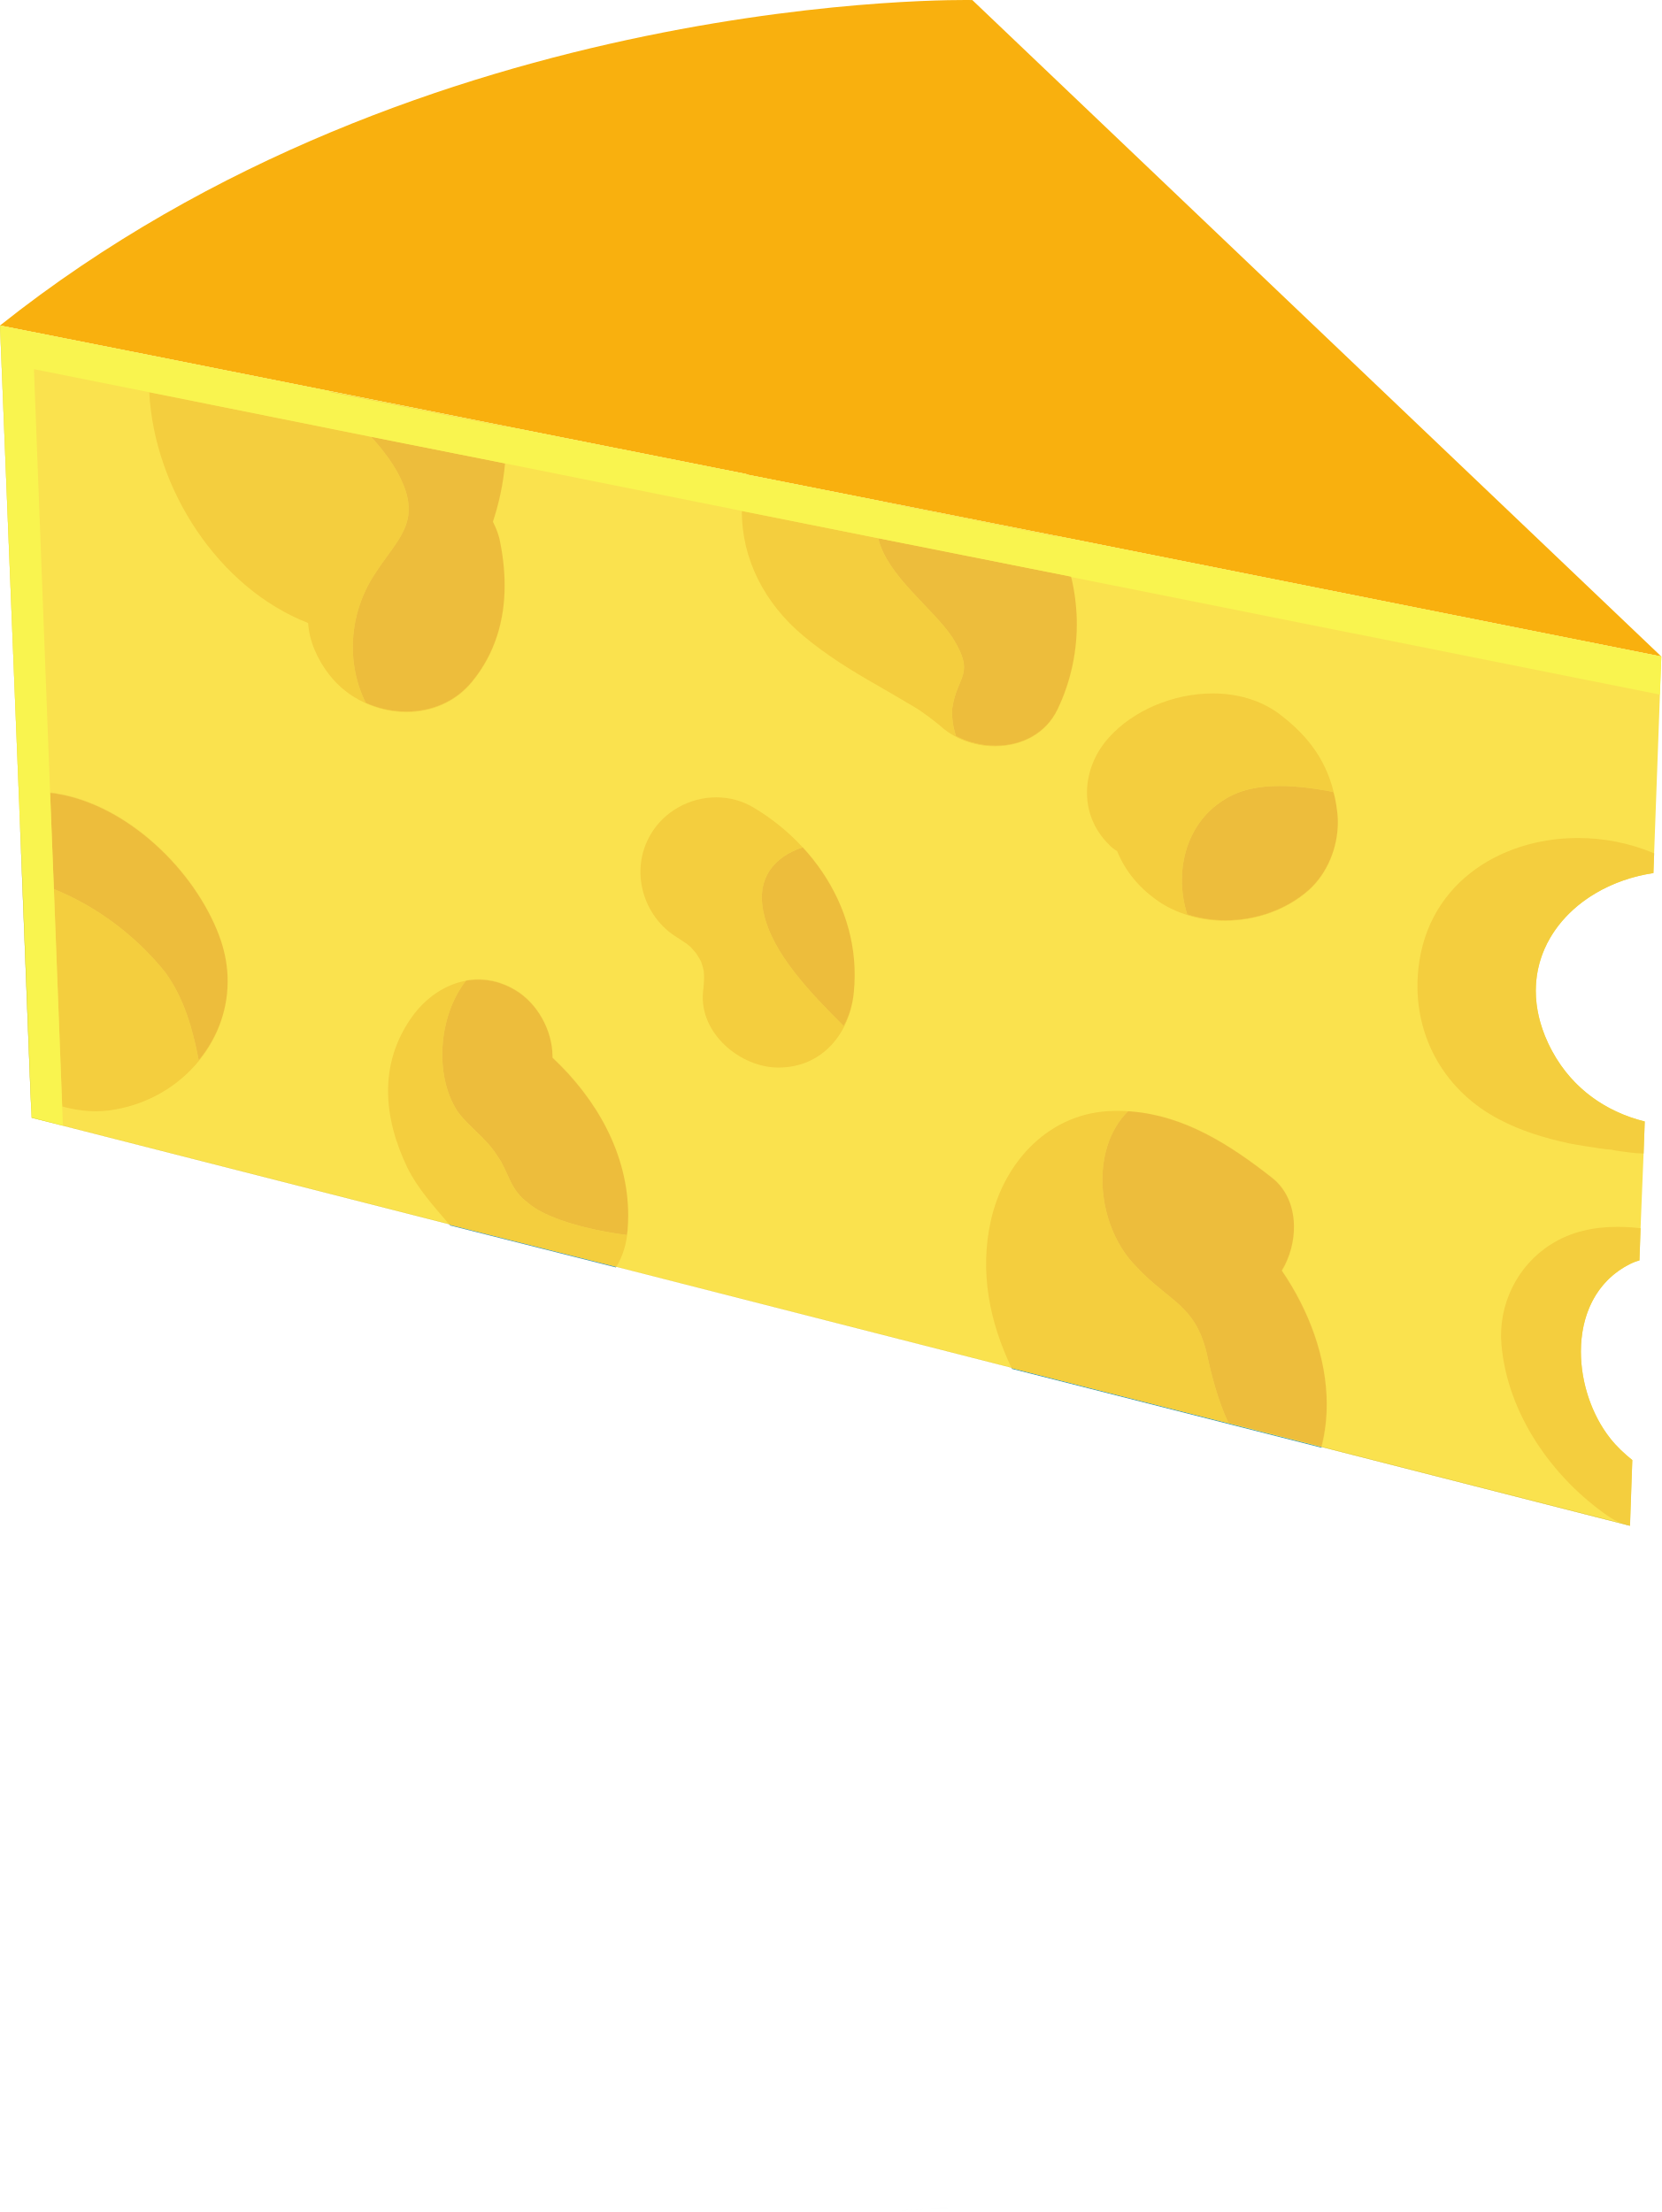
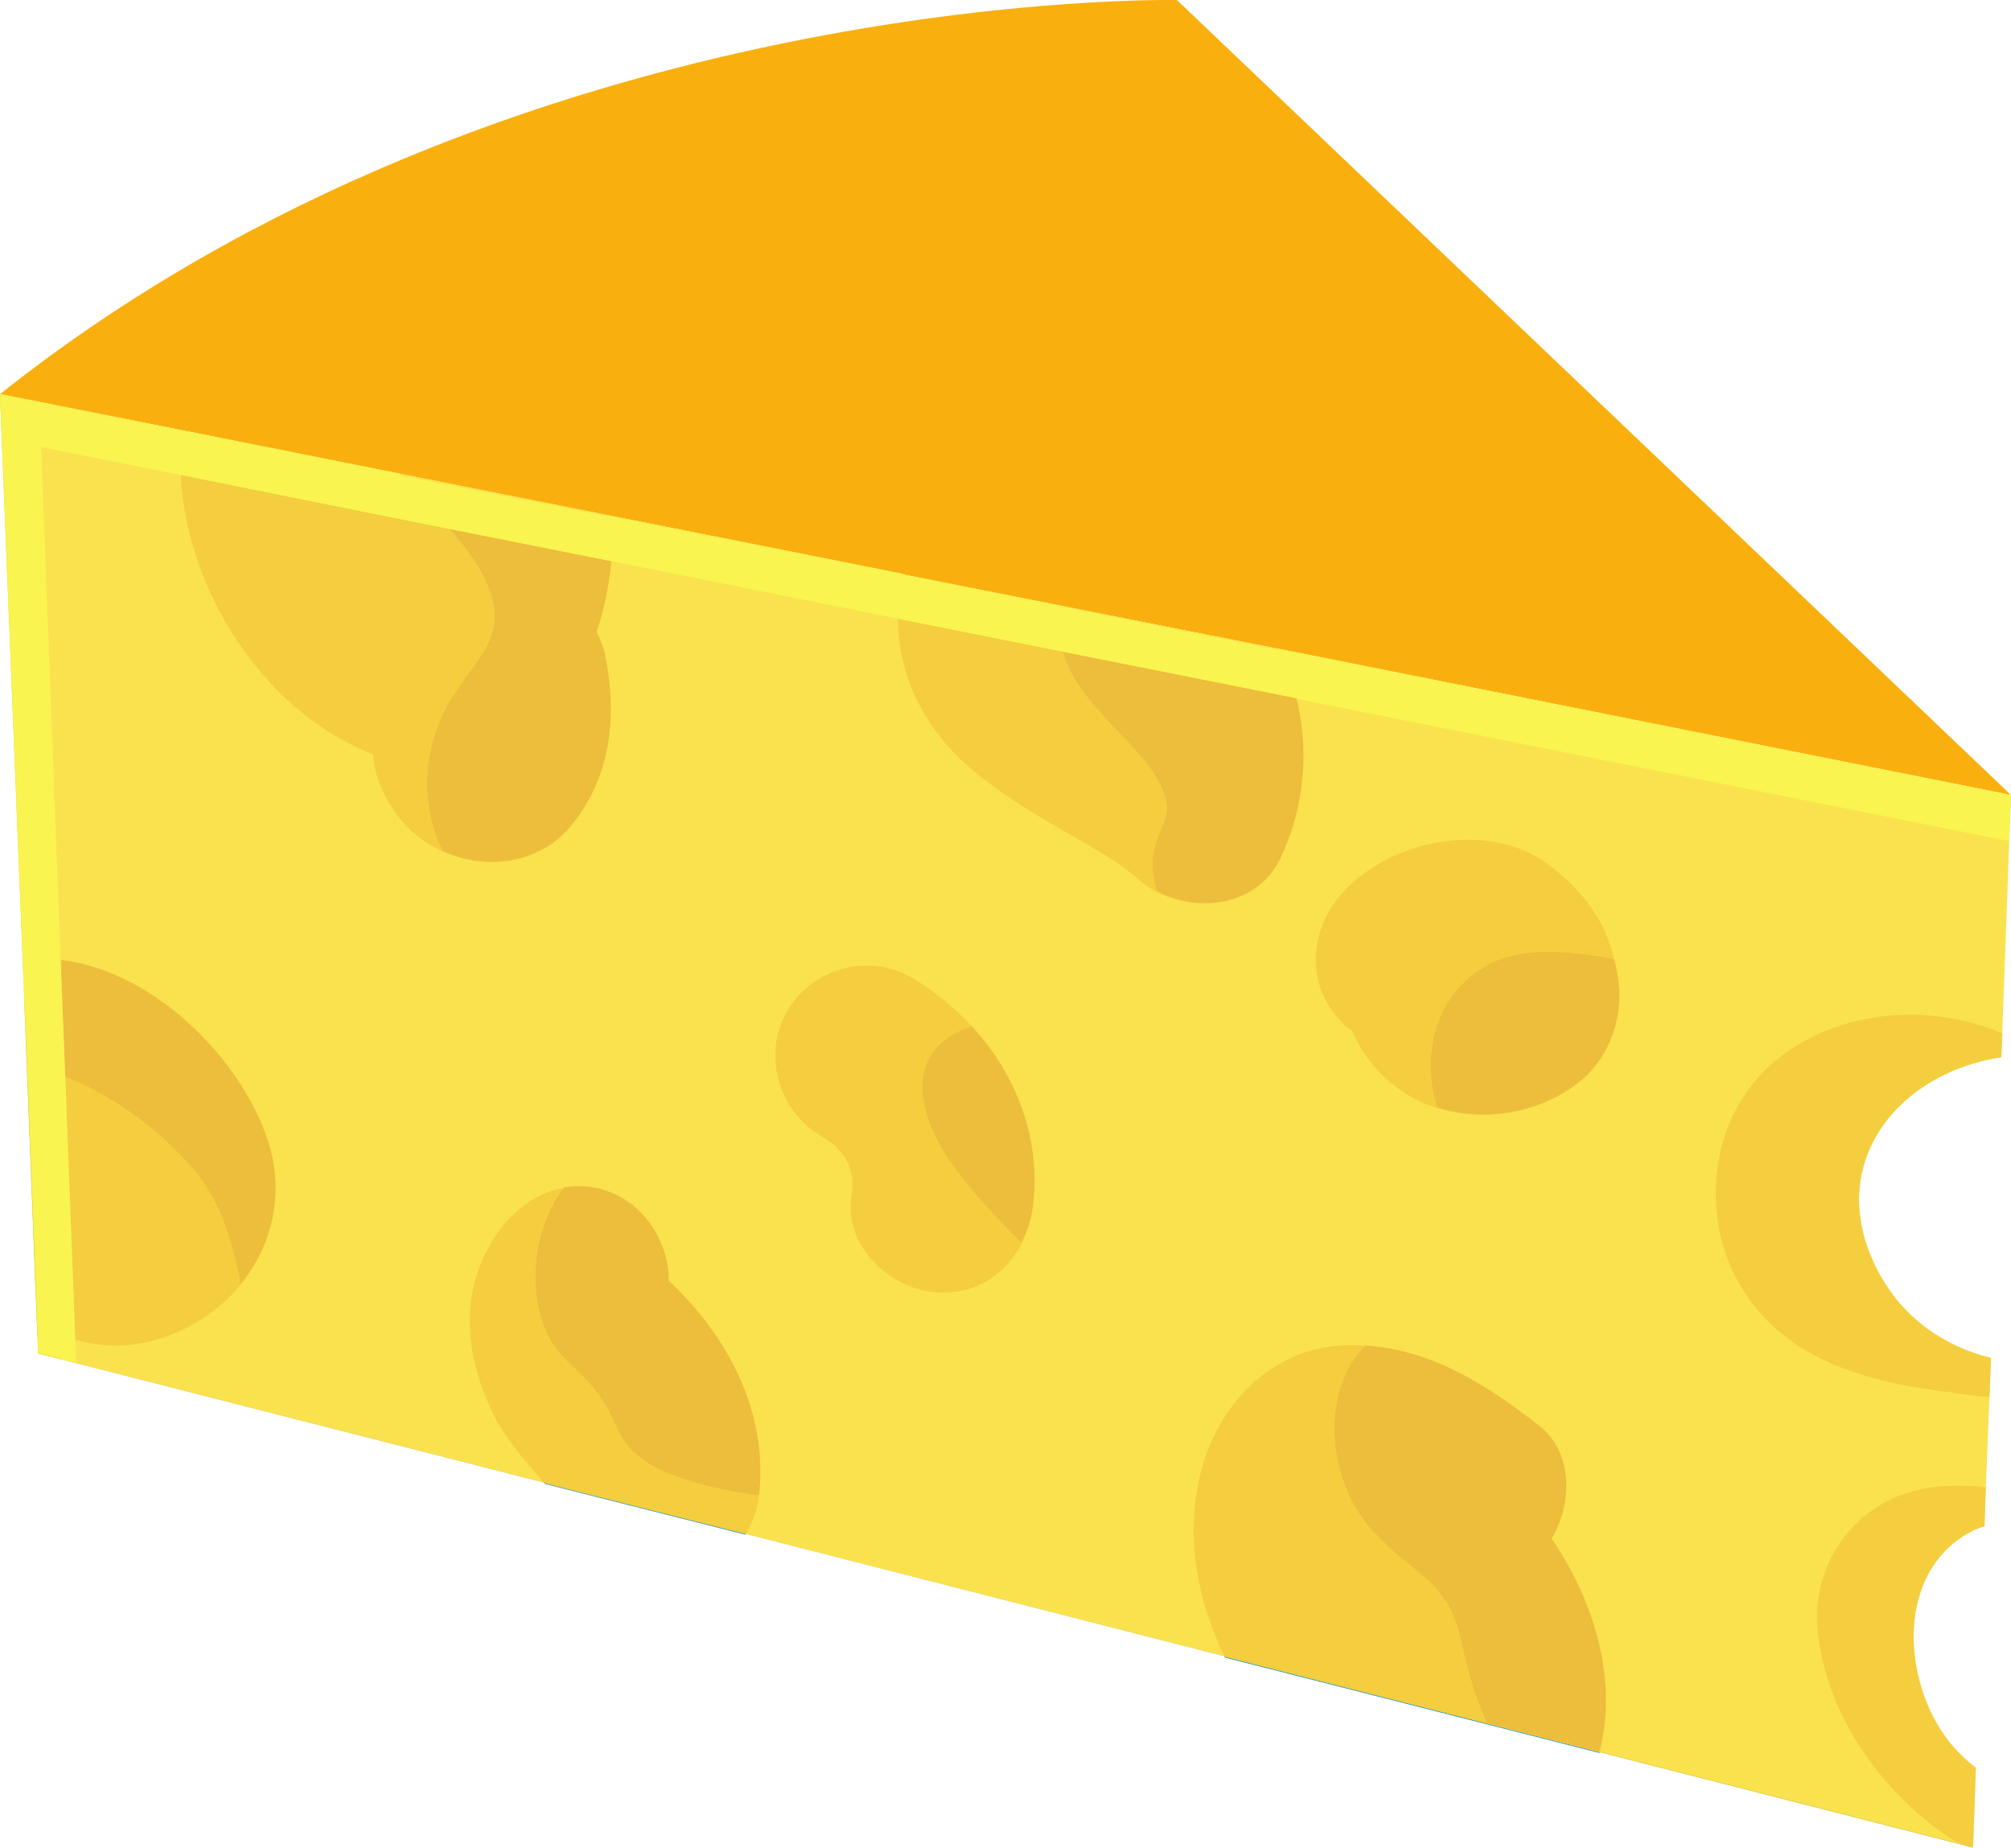
- <svg xmlns="http://www.w3.org/2000/svg" width="66.392" height="88.415" id="svg4297" version="1.1">
+ <svg xmlns="http://www.w3.org/2000/svg" width="66.392" height="60.985" id="svg4297" version="1.1">
  <defs id="defs4299" />
  <g id="layer1" transform="translate(54.86755,-656.9218)">
    <path id="path732" style="fill:#f9b00e;fill-opacity:1;fill-rule:nonzero;stroke:none" d="m 11.524,683.164 -24.16,-4.821 -0.016,0 -12.389,-2.457 0,-0.016 -9.631,-1.915 -14.182,-2.831 -6.013,-1.192 c 16.97,-13.505 38.856,-13.008 38.856,-13.008 l 27.535,26.24" />
    <path id="path734" style="fill:#fae24e;fill-opacity:1;fill-rule:nonzero;stroke:none" d="m 9.483,714.415 c -1.565,-1.971 -1.808,-5.656 0.781,-6.966 0.129,-0.066 0.256,-0.115 0.385,-0.147 l 0.045,-1.316 0.121,-2.988 0.045,-1.25 c -1.622,-0.401 -3.055,-1.416 -3.856,-3.121 -1.574,-3.355 0.799,-6.287 4.187,-6.805 l 0.016,0 0.029,-0.817 0.287,-7.84 -24.16,-4.821 -0.016,0 -12.389,-2.457 0,-0.016 -9.631,-1.915 -14.182,-2.831 -6.013,-1.192 0.752,18.735 0.468,11.953 0.045,0.979 16.716,4.265 0.014,0.016 6.617,1.671 15.822,4.043 0,0.014 12.375,3.15 12.329,3.15 0,-0.031 0.092,-2.595 c -0.318,-0.256 -0.617,-0.535 -0.881,-0.865" />
    <path id="path736" style="fill:#3795a7;fill-opacity:1;fill-rule:nonzero;stroke:none" d="m -30.251,707.576 -6.612,-1.675 -0.024,-0.012 -0.02,-0.03 0.021,0.005 0.014,0.016 6.617,1.671 0.015,0.005 -0.002,0.005 c -0.002,0.005 -0.006,0.01 -0.009,0.015" />
    <path id="path738" style="fill:#f4ce3e;fill-opacity:1;fill-rule:nonzero;stroke:none" d="m -30.24,707.556 -0.015,-0.005 -6.617,-1.671 -0.014,-0.016 -0.021,-0.005 -0.005,-0.008 -0.014,-0.004 c -0.593,-0.694 -1.251,-1.417 -1.665,-2.259 -0.95,-1.975 -1.159,-4.127 0.18,-6.011 0.544,-0.766 1.317,-1.301 2.163,-1.455 -1.124,1.448 -1.255,3.819 -0.338,5.219 0.468,0.649 1.129,1.04 1.599,1.792 0.466,0.651 0.466,1.312 1.221,1.87 0.66,0.588 2.274,1.07 3.949,1.284 l 0.028,-0.184 c 0.018,-0.2 0.025,-0.399 0.026,-0.596 0,0.203 -0.009,0.409 -0.026,0.615 -0.044,0.545 -0.203,1.033 -0.446,1.431 l -0.001,-10e-4 -0.002,0.005 m -2.549,-8.373 0,0 c 0,-0.01 0,-0.021 0,-0.032 0,0.011 0,0.022 0,0.032" />
    <path id="path740" style="fill:#f4ce3e;fill-opacity:1;fill-rule:nonzero;stroke:none" d="m -15.102,686.75 c -0.82,0 -1.653,-0.3 -2.239,-0.858 l -0.406,-0.316 c -0.196,-0.136 -0.39,-0.287 -0.601,-0.407 -0.453,-0.272 -0.92,-0.541 -1.389,-0.814 -1.067,-0.604 -2.092,-1.235 -3.029,-2.02 -1.548,-1.292 -2.464,-3.079 -2.455,-4.989 l 5.44,1.088 0.009,10e-4 c 0.354,1.502 2.154,2.763 2.96,3.959 0.95,1.509 0.195,1.509 0,2.833 -0.029,0.378 0.031,0.756 0.15,1.116 0.481,0.253 1.031,0.386 1.575,0.386 1.011,0 2,-0.459 2.48,-1.458 0.547,-1.141 0.799,-2.381 0.769,-3.61 0.034,1.235 -0.217,2.48 -0.769,3.627 -0.484,1.001 -1.48,1.461 -2.495,1.461" />
    <path id="path742" style="fill:#3795a7;fill-opacity:1;fill-rule:nonzero;stroke:none" d="m 10.815,703.029 -10e-4,0 10e-4,-0.031 0.045,-1.25 c -1.521,-0.376 -2.876,-1.291 -3.699,-2.81 0.823,1.519 2.178,2.434 3.7,2.81 l -0.046,1.281 m -4.309,-6.505 c 0,-2.41 2.031,-4.296 4.685,-4.703 l 0.016,0 0.028,-0.791 c 0,0 0,10e-4 0.001,10e-4 l -0.029,0.79 -0.016,0 c -2.654,0.406 -4.685,2.292 -4.685,4.703" />
    <path id="path744" style="fill:#f4ce3e;fill-opacity:1;fill-rule:nonzero;stroke:none" d="m 10.814,703.029 -0.302,-0.014 c -0.315,-0.03 -0.964,-0.12 -0.964,-0.138 -0.179,-0.015 -0.33,-0.027 -0.511,-0.057 -0.406,-0.062 -0.814,-0.122 -1.205,-0.198 -0.965,-0.21 -1.915,-0.495 -2.774,-0.95 -2.155,-1.114 -3.406,-3.27 -3.271,-5.696 0.205,-3.65 3.24,-5.559 6.406,-5.559 1.031,0 2.076,0.203 3.042,0.613 l -0.028,0.791 -0.016,0 c -2.654,0.406 -4.685,2.292 -4.685,4.703 0,0.667 0.156,1.375 0.497,2.103 0.05,0.106 0.102,0.21 0.158,0.311 0.823,1.519 2.178,2.434 3.699,2.81 l -0.045,1.25 -10e-4,0.031" />
    <path id="path746" style="fill:#f4ce3e;fill-opacity:1;fill-rule:nonzero;stroke:none" d="m -23.76,699.593 c -1.522,0 -3.166,-1.37 -3.014,-3.015 0.031,-0.269 0.06,-0.558 0.031,-0.826 l 0,-0.018 c -0.031,-0.134 -0.064,-0.256 -0.107,-0.374 l -0.076,-0.138 -0.12,-0.195 -0.225,-0.256 -0.166,-0.136 c -0.121,-0.076 -0.226,-0.15 -0.346,-0.227 -1.401,-0.844 -1.93,-2.697 -1.086,-4.128 0.546,-0.94 1.579,-1.488 2.626,-1.488 0.516,0 1.036,0.133 1.504,0.417 0.726,0.435 1.385,0.969 1.95,1.582 -1.08,0.35 -1.889,1.191 -1.556,2.634 0.345,1.597 1.835,3.15 3.194,4.506 0.226,-0.406 0.362,-0.872 0.407,-1.371 0.04,-0.425 0.043,-0.844 0.009,-1.256 0.035,0.417 0.033,0.843 -0.009,1.274 -0.151,1.629 -1.251,3.015 -3.015,3.015" />
    <path id="path748" style="fill:#f4ce3e;fill-opacity:1;fill-rule:nonzero;stroke:none" d="m -38.623,685.382 c -1.166,0 -2.35,-0.535 -3.086,-1.491 -0.482,-0.62 -0.799,-1.344 -0.845,-2.067 -3.59,-1.4 -6.15,-5.365 -6.349,-9.225 l 0.004,0 8.846,1.778 0.018,0.004 c 0.511,0.57 0.983,1.176 1.28,1.894 0.661,1.597 -0.286,2.261 -1.13,3.586 -1.056,1.596 -1.145,3.603 -0.364,5.154 0.511,0.229 1.069,0.349 1.624,0.349 0.983,0 1.952,-0.379 2.627,-1.205 0.922,-1.13 1.295,-2.457 1.298,-3.833 0.001,1.382 -0.371,2.717 -1.298,3.849 -0.675,0.828 -1.644,1.208 -2.625,1.208 m 3.458,-7.607 c -0.001,-0.003 -0.002,-0.004 -0.002,-0.006 0.249,-0.749 0.412,-1.538 0.482,-2.322 l 10e-4,0 c -0.068,0.789 -0.233,1.579 -0.481,2.329 m -6.471,-5.171 -0.014,-0.003 -0.004,-0.009 0.01,0.003 c 0.002,0.003 0.005,0.006 0.007,0.01" />
    <path id="path750" style="fill:#3795a7;fill-opacity:1;fill-rule:nonzero;stroke:none" d="m -2.057,714.786 -9.209,-2.344 -3.159,-0.804 0,-0.03 12.368,3.149 0.007,0.002 c -0.002,0.009 -0.005,0.018 -0.007,0.026" />
    <path id="path752" style="fill:#f4ce3e;fill-opacity:1;fill-rule:nonzero;stroke:none" d="m -2.05,714.759 -0.007,-0.002 -12.368,-3.149 0,-0.008 -0.011,-0.013 -0.015,-0.004 c -0.874,-1.831 -1.272,-3.819 -0.824,-5.855 0.526,-2.382 2.366,-4.371 4.929,-4.402 0.043,-0.002 0.085,-0.002 0.128,-0.002 0.194,0 0.386,0.009 0.576,0.025 -0.049,-0.004 -0.098,-0.008 -0.146,-0.01 -1.569,1.555 -1.236,4.643 0.33,6.21 1.314,1.417 2.353,1.508 2.82,3.482 0.18,0.844 0.436,1.853 0.859,2.761 l 3.723,0.946 c 0.145,-0.562 0.212,-1.142 0.211,-1.724 0.005,0.589 -0.06,1.174 -0.204,1.745 m -1.584,-7.049 c -0.002,-0.003 -0.005,-0.007 -0.007,-0.01 0.32,-0.527 0.496,-1.176 0.484,-1.806 0.016,0.632 -0.158,1.285 -0.476,1.816" />
    <path id="path754" style="fill:#f4ce3e;fill-opacity:1;fill-rule:nonzero;stroke:none" d="m -51.036,701.339 c -0.446,0 -0.899,-0.068 -1.346,-0.192 l 0,-10e-4 -0.331,-8.667 0,-0.02 c 1.719,0.696 3.269,1.861 4.445,3.319 0.755,1.04 1.103,2.261 1.343,3.525 0.774,-0.931 1.205,-2.115 1.153,-3.375 0.12,2.688 -1.972,5.03 -4.769,5.382 -0.164,0.02 -0.329,0.029 -0.494,0.029" />
    <path id="path756" style="fill:#3795a7;fill-opacity:1;fill-rule:nonzero;stroke:none" d="m -54.065,689.935 -0.015,-0.347 -0.025,-0.634 0,-0.022 0.039,0.971 10e-4,0.032" />
    <path id="path758" style="fill:#f4ce3e;fill-opacity:1;fill-rule:nonzero;stroke:none" d="m -54.063,689.949 -10e-4,-0.014 -0.001,-0.032 0.002,0.046" />
    <path id="path760" style="fill:#3795a7;fill-opacity:1;fill-rule:nonzero;stroke:none" d="m 10.272,717.907 c -0.007,-0.003 -0.015,-0.004 -0.022,-0.005 l 0.002,-10e-4 0.02,0.006 0,-0.031 0.092,-2.595 0,0 -0.092,2.626 M 8.309,710.951 c 0,-1.429 0.575,-2.803 1.955,-3.502 0.129,-0.066 0.256,-0.115 0.385,-0.147 l 0.044,-1.288 10e-4,0 -0.045,1.288 c -0.128,0.033 -0.255,0.082 -0.385,0.147 -1.38,0.699 -1.955,2.073 -1.955,3.502" />
    <path id="path762" style="fill:#f4ce3e;fill-opacity:1;fill-rule:nonzero;stroke:none" d="m 10.272,717.907 -0.021,-0.006 10e-4,0 -0.201,-0.064 -0.119,-0.03 c -0.186,-0.073 -0.371,-0.171 -0.549,-0.294 -2.23,-1.55 -4.009,-4.082 -4.25,-6.855 -0.135,-1.584 0.632,-3.151 1.976,-3.996 0.815,-0.52 1.732,-0.702 2.664,-0.702 0.306,0 0.614,0.02 0.92,0.054 l -0.044,1.288 c -0.129,0.033 -0.256,0.082 -0.385,0.147 -1.38,0.699 -1.955,2.073 -1.955,3.502 10e-4,1.251 0.444,2.545 1.174,3.465 0.264,0.33 0.564,0.61 0.881,0.865 l -0.092,2.595 0,0.031" />
    <path id="path764" style="fill:#f4ce3e;fill-opacity:1;fill-rule:nonzero;stroke:none" d="m -5.908,693.725 c -0.885,0 -1.769,-0.223 -2.524,-0.685 -0.874,-0.56 -1.462,-1.284 -1.793,-2.099 -0.121,-0.072 -0.242,-0.165 -0.333,-0.269 -1.221,-1.205 -1.1,-3.046 0,-4.265 0.97,-1.091 2.586,-1.768 4.153,-1.768 0.964,0 1.91,0.256 2.675,0.83 1.201,0.914 1.917,1.929 2.208,3.33 -0.019,-0.078 -0.041,-0.151 -0.066,-0.224 -0.67,-0.129 -1.413,-0.239 -2.135,-0.239 -0.821,0 -1.617,0.143 -2.252,0.569 -1.538,0.965 -1.974,2.922 -1.445,4.567 0.49,0.156 1.006,0.234 1.524,0.234 1.212,0 2.43,-0.421 3.329,-1.214 0.746,-0.669 1.163,-1.703 1.165,-2.704 0.002,1.007 -0.414,2.048 -1.164,2.72 -0.901,0.795 -2.124,1.215 -3.341,1.215" />
    <path id="path766" style="fill:#f3d24a;fill-opacity:1;fill-rule:nonzero;stroke:none" d="m -11.838,681.662 c -0.015,-0.564 -0.09,-1.125 -0.223,-1.675 l 0.005,0.002 c 0.13,0.549 0.204,1.11 0.217,1.674" />
    <path id="path768" style="fill:#edbd3c;fill-opacity:1;fill-rule:nonzero;stroke:none" d="m -15.087,686.729 c -0.544,0 -1.094,-0.133 -1.575,-0.386 -0.119,-0.36 -0.179,-0.739 -0.15,-1.116 0.195,-1.324 0.95,-1.324 0,-2.833 -0.806,-1.196 -2.606,-2.458 -2.96,-3.959 l 7.707,1.535 0,0.016 0.004,0 c 0.133,0.55 0.207,1.111 0.223,1.675 0.03,1.228 -0.221,2.469 -0.769,3.61 -0.48,0.999 -1.469,1.458 -2.48,1.458" />
    <path id="path770" style="fill:#f3d24a;fill-opacity:1;fill-rule:nonzero;stroke:none" d="m -12.636,678.373 -0.016,0 -6.964,-1.39 0,-0.012 6.964,1.387 0.016,0 0,0.015" />
    <path id="path772" style="fill:#f3d24a;fill-opacity:1;fill-rule:nonzero;stroke:none" d="m -34.701,680.326 c 0,-0.621 -0.076,-1.252 -0.211,-1.88 -0.061,-0.24 -0.152,-0.45 -0.256,-0.663 0,-0.002 10e-4,-0.006 0.002,-0.009 0.102,0.206 0.191,0.416 0.254,0.656 0.136,0.631 0.212,1.268 0.211,1.895" />
    <path id="path774" style="fill:#edbd3c;fill-opacity:1;fill-rule:nonzero;stroke:none" d="m -38.626,685.364 c -0.555,0 -1.113,-0.12 -1.624,-0.349 -0.781,-1.551 -0.693,-3.558 0.364,-5.154 0.844,-1.325 1.791,-1.989 1.13,-3.586 -0.297,-0.718 -0.769,-1.324 -1.28,-1.894 l 5.35,1.064 c -0.07,0.785 -0.234,1.574 -0.482,2.322 0,0.003 10e-4,0.004 0.002,0.006 -10e-4,0.002 -0.002,0.006 -0.002,0.009 0.104,0.212 0.195,0.422 0.256,0.663 0.135,0.627 0.211,1.259 0.211,1.88 -0.002,1.377 -0.375,2.704 -1.298,3.833 -0.675,0.827 -1.645,1.205 -2.627,1.205" />
    <path id="path776" style="fill:#f3d24a;fill-opacity:1;fill-rule:nonzero;stroke:none" d="m -34.672,673.987 0,0 -6.973,-1.393 c -0.005,-0.008 -0.011,-0.015 -0.016,-0.021 l 6.989,1.399 0,0.016" />
    <path id="path778" style="fill:#edbd3c;fill-opacity:1;fill-rule:nonzero;stroke:none" d="m -34.672,673.987 -6.965,-1.384 c -0.002,-0.003 -0.005,-0.006 -0.007,-0.01 l 6.973,1.393 0,0" />
    <path id="path780" style="fill:#f3d24a;fill-opacity:1;fill-rule:nonzero;stroke:none" d="m -1.846,713.014 c -0.015,-1.829 -0.701,-3.695 -1.792,-5.296 10e-4,-0.003 0.004,-0.005 0.005,-0.008 1.095,1.6 1.782,3.474 1.788,5.304 m -1.311,-7.12 c -0.019,-0.732 -0.291,-1.44 -0.889,-1.901 -1.659,-1.306 -3.465,-2.464 -5.596,-2.643 2.135,0.165 3.931,1.329 5.596,2.628 0.603,0.464 0.875,1.178 0.889,1.917" />
    <path id="path782" style="fill:#edbd3c;fill-opacity:1;fill-rule:nonzero;stroke:none" d="m -2.057,714.738 -3.723,-0.946 c -0.422,-0.909 -0.679,-1.917 -0.859,-2.761 -0.468,-1.974 -1.506,-2.065 -2.82,-3.482 -1.566,-1.567 -1.899,-4.655 -0.33,-6.21 0.049,0.002 0.098,0.006 0.146,0.01 2.131,0.18 3.938,1.337 5.596,2.643 0.598,0.461 0.87,1.169 0.889,1.901 0.013,0.63 -0.164,1.279 -0.484,1.806 0.002,0.003 0.005,0.006 0.007,0.01 -10e-4,0.003 -0.004,0.005 -0.005,0.008 1.091,1.601 1.778,3.467 1.792,5.296 0.001,0.583 -0.066,1.162 -0.211,1.724" />
    <path id="path784" style="fill:#f3d24a;fill-opacity:1;fill-rule:nonzero;stroke:none" d="m -45.773,695.928 c -0.024,-0.527 -0.133,-1.067 -0.338,-1.61 -0.981,-2.607 -3.649,-5.202 -6.482,-5.668 -0.091,-0.015 -0.181,-0.028 -0.271,-0.037 l 0,-0.019 c 0.09,0.01 0.18,0.021 0.271,0.038 2.834,0.469 5.501,3.06 6.482,5.668 0.206,0.546 0.315,1.094 0.338,1.627" />
    <path id="path786" style="fill:#edbd3c;fill-opacity:1;fill-rule:nonzero;stroke:none" d="m -46.926,699.303 c -0.24,-1.264 -0.588,-2.485 -1.343,-3.525 -1.176,-1.458 -2.726,-2.623 -4.445,-3.319 l -0.151,-3.837 0,-0.008 c 0.09,0.009 0.18,0.021 0.271,0.037 2.834,0.466 5.501,3.061 6.482,5.668 0.205,0.542 0.314,1.083 0.338,1.61 0.052,1.26 -0.379,2.444 -1.153,3.375" />
    <path id="path788" style="fill:#f3d24a;fill-opacity:1;fill-rule:nonzero;stroke:none" d="m -1.403,689.789 c 0,-0.124 -0.007,-0.247 -0.02,-0.369 -0.025,-0.216 -0.058,-0.422 -0.099,-0.621 0.048,0.192 0.076,0.398 0.099,0.603 0.014,0.127 0.02,0.257 0.02,0.388" />
    <path id="path790" style="fill:#edbd3c;fill-opacity:1;fill-rule:nonzero;stroke:none" d="m -5.897,693.707 c -0.517,0 -1.034,-0.078 -1.524,-0.234 -0.529,-1.645 -0.092,-3.603 1.445,-4.567 0.635,-0.425 1.431,-0.569 2.252,-0.569 0.723,0 1.465,0.11 2.135,0.239 0.025,0.072 0.048,0.146 0.066,0.224 0.041,0.199 0.074,0.405 0.099,0.621 0.013,0.122 0.02,0.245 0.02,0.369 -0.002,1.001 -0.419,2.035 -1.165,2.704 -0.899,0.792 -2.116,1.214 -3.329,1.214" />
    <path id="path792" style="fill:#f3d24a;fill-opacity:1;fill-rule:nonzero;stroke:none" d="m -20.736,695.304 c -0.144,-1.702 -0.904,-3.268 -2.054,-4.512 0.004,-10e-4 0.006,-0.002 0.01,-0.004 1.151,1.252 1.904,2.814 2.044,4.516" />
    <path id="path794" style="fill:#edbd3c;fill-opacity:1;fill-rule:nonzero;stroke:none" d="m -21.152,697.932 c -1.359,-1.356 -2.849,-2.909 -3.194,-4.506 -0.333,-1.443 0.476,-2.284 1.556,-2.634 1.15,1.244 1.91,2.81 2.054,4.512 0.034,0.413 0.031,0.832 -0.009,1.256 -0.045,0.499 -0.181,0.965 -0.407,1.371" />
    <path id="path796" style="fill:#f3d24a;fill-opacity:1;fill-rule:nonzero;stroke:none" d="m -29.763,705.506 c -0.002,-2.452 -1.256,-4.646 -3.025,-6.304 0,-0.006 0,-0.013 0,-0.019 1.772,1.663 3.027,3.866 3.025,6.323 m -3.025,-6.355 c -0.004,-1.055 -0.618,-2.144 -1.508,-2.663 -0.481,-0.284 -0.976,-0.411 -1.46,-0.411 -0.166,0 -0.331,0.015 -0.492,0.043 0.002,-0.003 0.005,-0.006 0.007,-0.01 0.165,-0.031 0.333,-0.048 0.501,-0.048 0.477,0 0.965,0.13 1.444,0.41 0.895,0.521 1.511,1.619 1.508,2.678" />
    <path id="path798" style="fill:#edbd3c;fill-opacity:1;fill-rule:nonzero;stroke:none" d="m -29.817,706.286 c -1.675,-0.214 -3.289,-0.696 -3.949,-1.284 -0.755,-0.558 -0.755,-1.219 -1.221,-1.87 -0.47,-0.752 -1.131,-1.143 -1.599,-1.792 -0.917,-1.4 -0.786,-3.771 0.338,-5.219 0.161,-0.029 0.326,-0.043 0.492,-0.043 0.484,0 0.979,0.127 1.46,0.411 0.89,0.518 1.504,1.607 1.508,2.663 0,0.011 0,0.022 0,0.032 l 0,0 c 0,0.006 0,0.013 0,0.019 1.769,1.657 3.022,3.852 3.025,6.304 -0.001,0.197 -0.009,0.396 -0.026,0.596 l -0.028,0.184" />
    <path id="path800" style="fill:#f9f44f;fill-opacity:1;fill-rule:nonzero;stroke:none" d="m -12.636,678.373 -0.016,0 -6.964,-1.39 0,-0.012 6.964,1.387 0.016,0 0,0.015 m -22.036,-4.386 -6.979,-1.387 -0.014,-0.029 6.992,1.4 0,0.016 m 22.036,4.356 -0.016,0 -12.389,-2.457 0,-0.016 -9.631,-1.915 -14.182,-2.831 -6.013,-1.192 0.752,18.735 0,0.031 0.135,3.345 0.333,8.605 0.045,0.95 1.25,0.316 -0.03,-0.768 -0.331,-8.667 -0.151,-3.857 0,-0.017 -0.646,-16.926 4.611,0.92 8.846,1.778 5.381,1.07 9.45,1.897 5.441,1.089 7.716,1.536 0,0.016 23.529,4.7 0.059,-1.522 -24.159,-4.821" />
-     <path id="path802" style="fill:#d1d1cf;fill-opacity:1;fill-rule:nonzero;stroke:none" d="m -21.487,745.337 0,0 c 0,0 0.006,0 0.009,0 -0.004,0 -0.006,0 -0.009,0 m 0.054,0 c 0.011,0 0.019,0 0.03,0 -0.01,0 -0.02,0 -0.03,0 m 0.044,0 c 0.025,0 0.051,0 0.075,0 -0.025,0 -0.05,0 -0.075,0 m 0.083,0 c 0.044,0 0.089,-0.001 0.133,-0.001 -0.044,0 -0.087,0.001 -0.133,0.001 m 0.135,-0.001 c 0.026,0 0.05,0 0.076,0 -0.025,0 -0.051,0 -0.076,0 m 0.092,0 c 0.01,0 0.024,0 0.033,0 -0.01,0 -0.021,0 -0.033,0 m 0.079,-10e-4 c 0.006,0 0.007,0 0.014,0 -0.005,0 -0.009,0 -0.014,0 m 0.079,0 c 0.001,0 -10e-4,0 0.001,0 l -0.001,0 m 2.089,-0.059 c 0.611,-0.028 1.218,-0.067 1.824,-0.115 l -0.002,0.002 c -0.604,0.046 -1.211,0.084 -1.821,0.112" />
    <path id="path806" style="fill:#cb9119;fill-opacity:1;fill-rule:nonzero;stroke:none" d="m -54.863,669.932 -0.004,0 c 0.001,-10e-4 0.002,-0.003 0.004,-0.004 l 0,0.004" />
    <path id="path808" style="fill:#c9b740;fill-opacity:1;fill-rule:nonzero;stroke:none" d="m 10.077,717.857 -12.117,-3.095 0.004,-0.011 11.969,3.057 c 0.048,0.017 0.096,0.035 0.145,0.05 m -24.524,-6.268 -15.791,-4.034 c 0,-10e-4 10e-4,-0.002 0.002,-0.004 l 15.785,4.031 c 10e-4,0.002 0.002,0.004 0.004,0.006 m -22.471,-5.735 -16.684,-4.256 1.25,0.316 -10e-4,-0.004 0.004,0.002 15.424,3.933 c 0.002,0.004 0.005,0.006 0.007,0.009" />
    <path id="path810" style="fill:#2c7789;fill-opacity:1;fill-rule:nonzero;stroke:none" d="m -30.255,707.58 -6.617,-1.674 -0.014,-0.015 c -0.011,-0.013 -0.021,-0.025 -0.033,-0.037 l 0.011,0.003 0.02,0.03 0.024,0.012 6.612,1.675 c -0.001,10e-4 -0.002,0.002 -0.004,0.005 m 0.013,-0.02 0.003,-0.005 0.001,0 c -0.001,10e-4 -0.002,0.004 -0.004,0.005" />
    <path id="path812" style="fill:#c5a735;fill-opacity:1;fill-rule:nonzero;stroke:none" d="m -30.238,707.556 -10e-4,0 0.003,-0.005 10e-4,10e-4 c -10e-4,10e-4 -0.002,0.002 -0.002,0.004 m -6.669,-1.698 -0.011,-0.003 c -0.002,-0.003 -0.005,-0.005 -0.007,-0.009 l 0.014,0.004 0.005,0.008" />
    <path id="path814" style="fill:#2c7789;fill-opacity:1;fill-rule:nonzero;stroke:none" d="m -2.057,714.788 -9.209,-2.346 9.209,2.344 c 0,0.001 0,0.001 0,0.002 m -12.368,-3.15 -0.007,-0.002 0,-0.014 c -0.005,-0.011 -0.01,-0.022 -0.015,-0.033 l 0.015,0.004 0,0.014 0.007,10e-4 0,0.03" />
    <path id="path816" style="fill:#c5a735;fill-opacity:1;fill-rule:nonzero;stroke:none" d="m -14.425,711.608 -0.007,-10e-4 0,-0.014 -0.015,-0.004 c -0.001,-0.002 -0.002,-0.004 -0.004,-0.006 l 0.015,0.004 0.011,0.013 0,0.008" />
    <path id="path818" style="fill:#2c7789;fill-opacity:1;fill-rule:nonzero;stroke:none" d="m -53.647,700.651 0,0 -0.432,-11.062 0.015,0.347 0.301,7.698 0.116,3.015 0,0.003" />
    <path id="path820" style="fill:#c5a735;fill-opacity:1;fill-rule:nonzero;stroke:none" d="m -53.763,697.633 -0.301,-7.698 10e-4,0.014 0.084,2.094 0.216,5.59" />
    <path id="path822" style="fill:#2c7789;fill-opacity:1;fill-rule:nonzero;stroke:none" d="m -54.105,688.954 -0.01,-0.256 0.01,0.234 0,0.022" />
    <path id="path824" style="fill:#2c7789;fill-opacity:1;fill-rule:nonzero;stroke:none" d="m 10.249,717.902 c -0.058,-0.013 -0.115,-0.027 -0.172,-0.045 l 0.174,0.043 -10e-4,0.002" />
    <path id="path826" style="fill:#c5a735;fill-opacity:1;fill-rule:nonzero;stroke:none" d="m 10.25,717.9 -0.174,-0.043 c -0.049,-0.015 -0.098,-0.033 -0.145,-0.05 l 0.119,0.03 0.201,0.064" />
    <path id="path828" style="fill:#c8c641;fill-opacity:1;fill-rule:nonzero;stroke:none" d="m -52.352,701.914 -1.25,-0.316 -0.045,-0.947 0,-0.003 -0.116,-3.015 -0.216,-5.59 -0.084,-2.094 0.089,2.089 0.336,8.599 0,0.013 0.039,0.938 1.246,0.324 0.001,0.004 m -1.752,-12.982 -0.01,-0.234 0,-0.031 -0.752,-18.735 0.004,0 0.751,18.73 0,0.027 0.007,0.243" />
  </g>
</svg>
